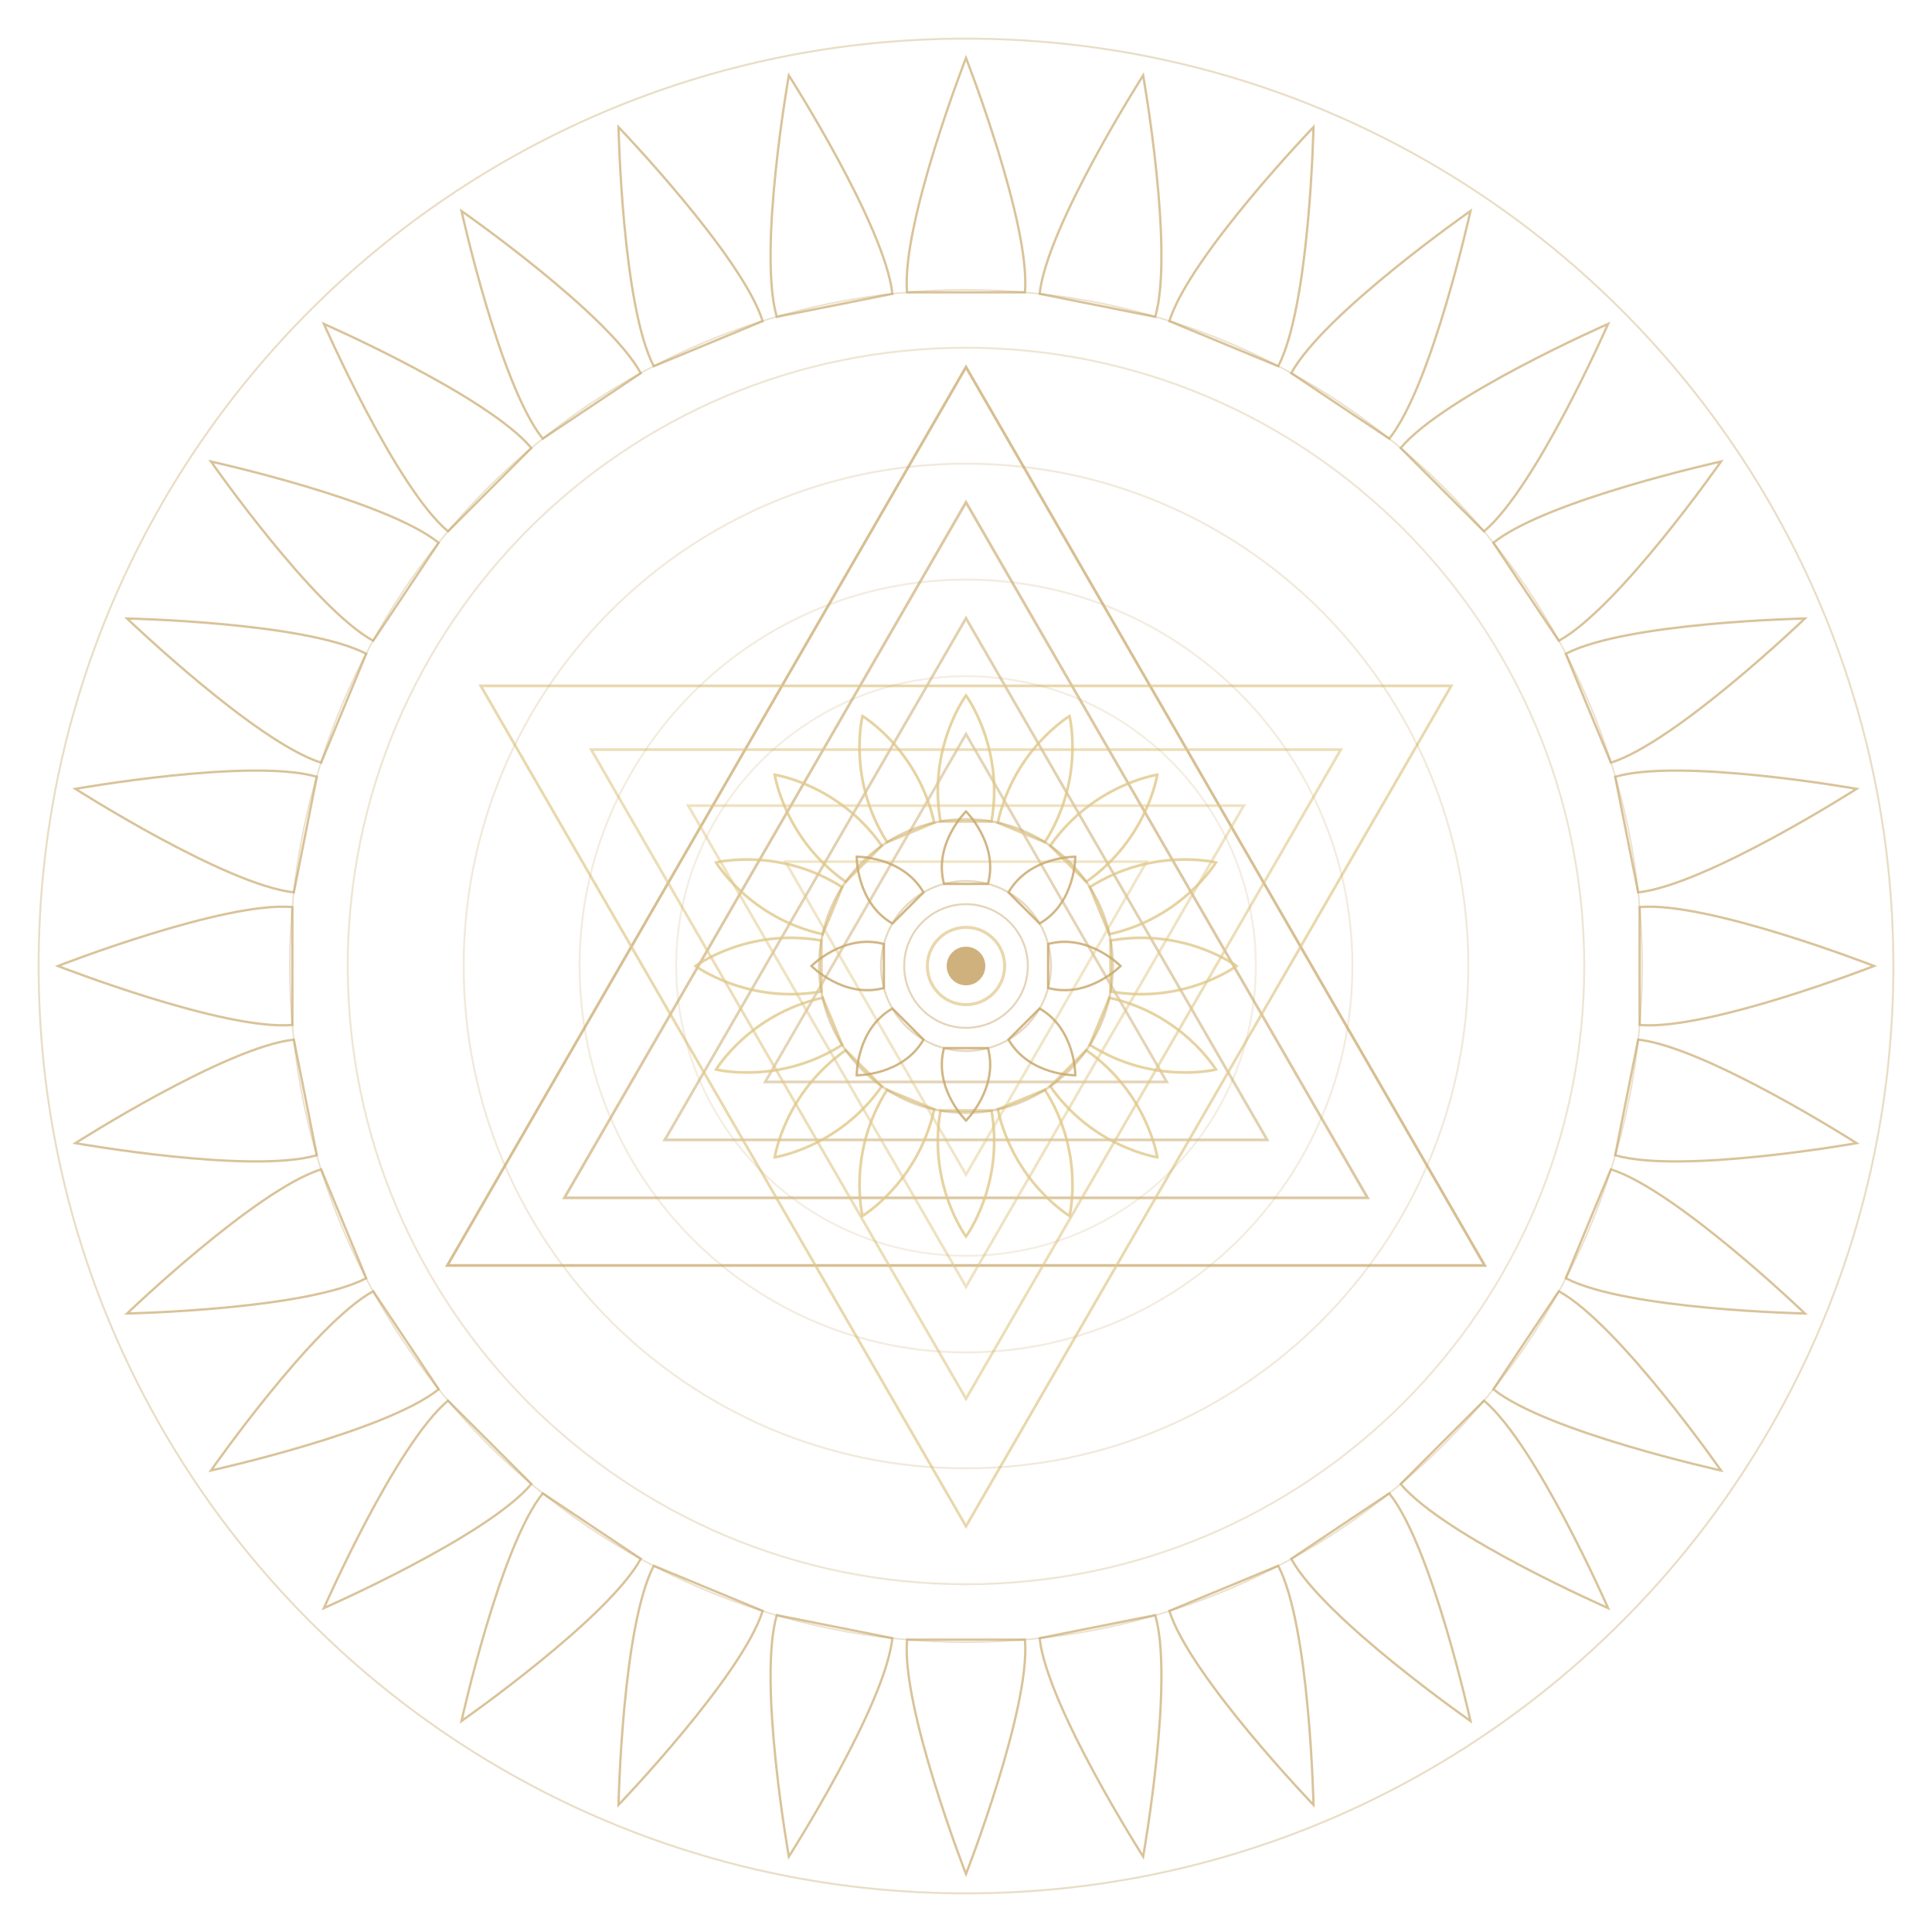
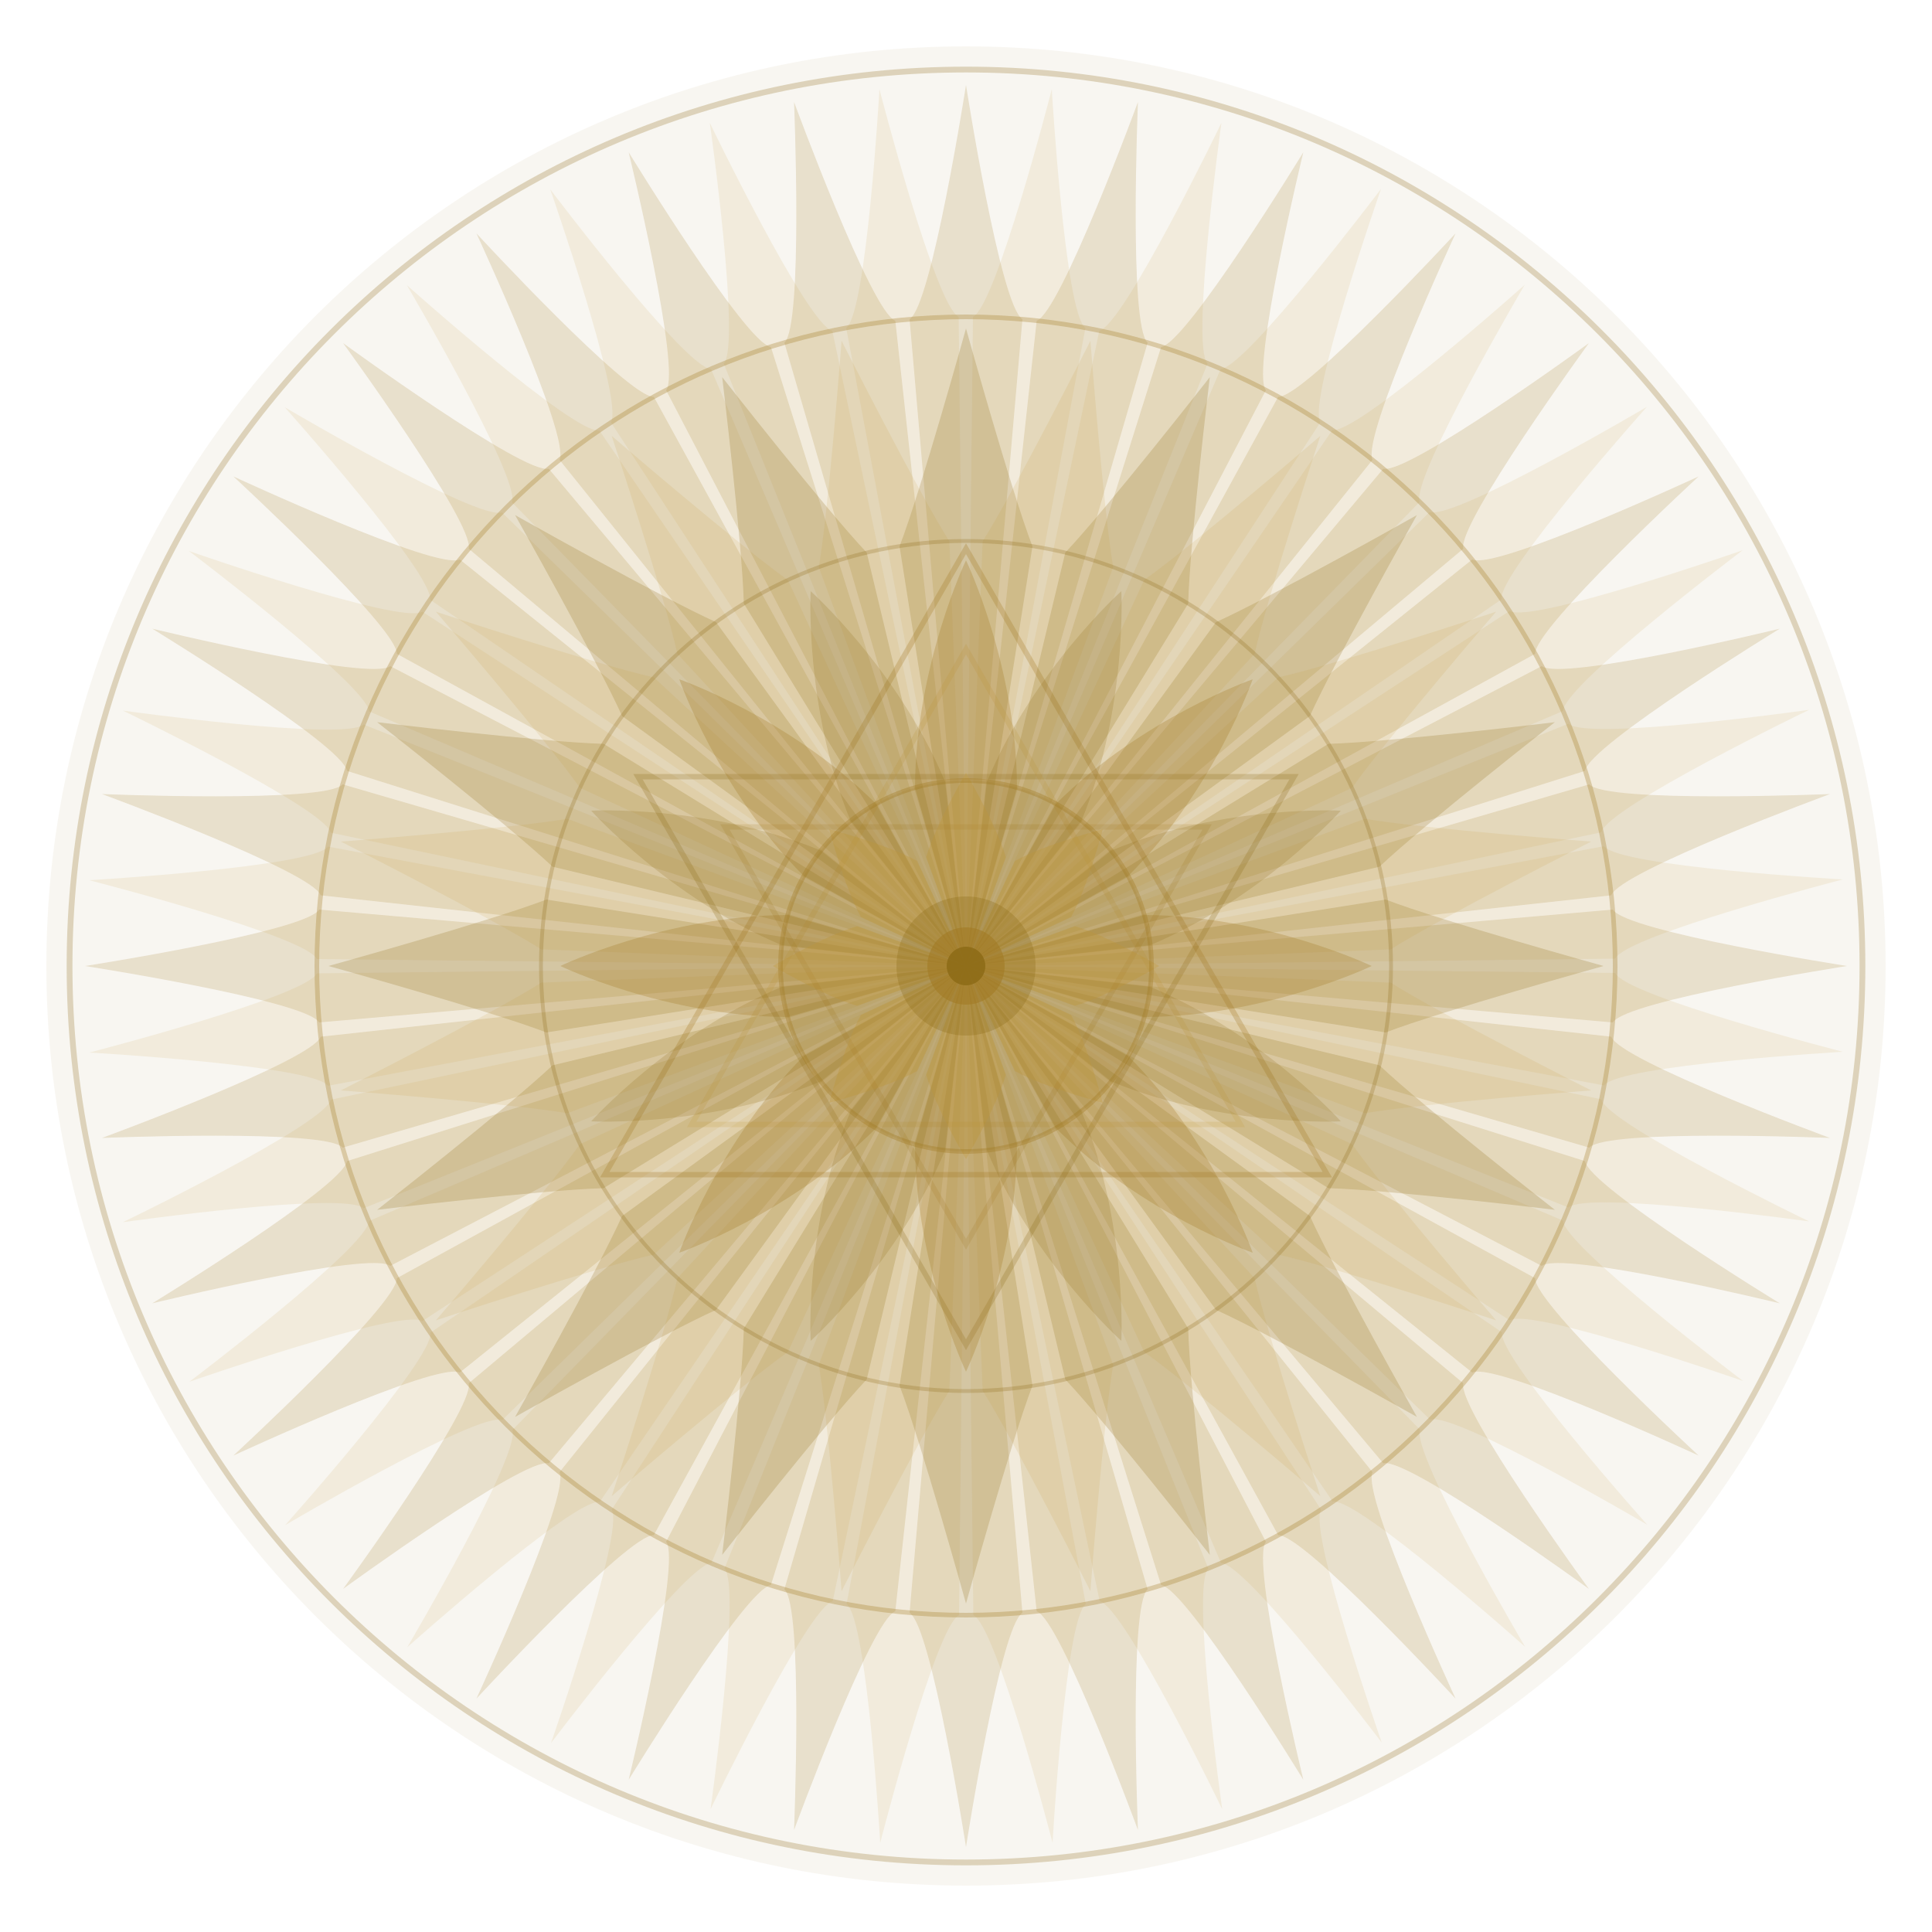
<svg xmlns="http://www.w3.org/2000/svg" viewBox="0 0 500 500" class="mandala-svg" aria-hidden="true">
-   <defs>
-     <radialGradient id="gGold" cx="50%" cy="50%" r="50%">
-       <stop offset="0%" stop-color="#e0c88a" stop-opacity="1" />
-       <stop offset="100%" stop-color="#b8924a" stop-opacity="0.3" />
-     </radialGradient>
-   </defs>
+   <circle cx="250" cy="250" r="238" fill="#8B6914" opacity="0.06" />
+   <circle cx="250" cy="250" r="232" fill="none" stroke="#8B6914" stroke-width="1.5" opacity="0.25" />
  <g class="mandala-outer-petals">
-     <path d="M 234.748,75.666 C 233.205,58.033 250.000,15.000 250.000,15.000 C 250.000,15.000 266.795,58.033 265.252,75.666 Z" fill="none" stroke="#c9a96e" stroke-width="0.6" opacity="0.7" />
-     <path d="M 269.052,76.040 C 270.979,58.445 295.846,19.515 295.846,19.515 C 295.846,19.515 303.923,64.998 298.970,81.991 Z" fill="none" stroke="#c9a96e" stroke-width="0.6" opacity="0.7" />
-     <path d="M 302.624,83.100 C 307.946,66.219 339.931,32.888 339.931,32.888 C 339.931,32.888 338.979,79.073 330.806,94.773 Z" fill="none" stroke="#c9a96e" stroke-width="0.6" opacity="0.7" />
-     <path d="M 334.173,96.573 C 342.687,81.055 380.559,54.605 380.559,54.605 C 380.559,54.605 370.615,99.716 359.537,113.520 Z" fill="none" stroke="#c9a96e" stroke-width="0.6" opacity="0.7" />
-     <path d="M 362.488,115.942 C 373.865,102.383 416.170,83.830 416.170,83.830 C 416.170,83.830 397.617,126.135 384.058,137.512 Z" fill="none" stroke="#c9a96e" stroke-width="0.6" opacity="0.7" />
-     <path d="M 386.480,140.463 C 400.284,129.385 445.395,119.441 445.395,119.441 C 445.395,119.441 418.945,157.313 403.427,165.827 Z" fill="none" stroke="#c9a96e" stroke-width="0.6" opacity="0.7" />
-     <path d="M 405.227,169.194 C 420.927,161.021 467.112,160.069 467.112,160.069 C 467.112,160.069 433.781,192.054 416.900,197.376 Z" fill="none" stroke="#c9a96e" stroke-width="0.6" opacity="0.7" />
-     <path d="M 418.009,201.030 C 435.002,196.077 480.485,204.154 480.485,204.154 C 480.485,204.154 441.555,229.021 423.960,230.948 Z" fill="none" stroke="#c9a96e" stroke-width="0.6" opacity="0.7" />
-     <path d="M 424.334,234.748 C 441.967,233.205 485.000,250.000 485.000,250.000 C 485.000,250.000 441.967,266.795 424.334,265.252 Z" fill="none" stroke="#c9a96e" stroke-width="0.6" opacity="0.7" />
-     <path d="M 423.960,269.052 C 441.555,270.979 480.485,295.846 480.485,295.846 C 480.485,295.846 435.002,303.923 418.009,298.970 Z" fill="none" stroke="#c9a96e" stroke-width="0.6" opacity="0.7" />
-     <path d="M 416.900,302.624 C 433.781,307.946 467.112,339.931 467.112,339.931 C 467.112,339.931 420.927,338.979 405.227,330.806 Z" fill="none" stroke="#c9a96e" stroke-width="0.6" opacity="0.7" />
-     <path d="M 403.427,334.173 C 418.945,342.687 445.395,380.559 445.395,380.559 C 445.395,380.559 400.284,370.615 386.480,359.537 Z" fill="none" stroke="#c9a96e" stroke-width="0.6" opacity="0.7" />
-     <path d="M 384.058,362.488 C 397.617,373.865 416.170,416.170 416.170,416.170 C 416.170,416.170 373.865,397.617 362.488,384.058 Z" fill="none" stroke="#c9a96e" stroke-width="0.6" opacity="0.7" />
-     <path d="M 359.537,386.480 C 370.615,400.284 380.559,445.395 380.559,445.395 C 380.559,445.395 342.687,418.945 334.173,403.427 Z" fill="none" stroke="#c9a96e" stroke-width="0.6" opacity="0.7" />
-     <path d="M 330.806,405.227 C 338.979,420.927 339.931,467.112 339.931,467.112 C 339.931,467.112 307.946,433.781 302.624,416.900 Z" fill="none" stroke="#c9a96e" stroke-width="0.6" opacity="0.7" />
-     <path d="M 298.970,418.009 C 303.923,435.002 295.846,480.485 295.846,480.485 C 295.846,480.485 270.979,441.555 269.052,423.960 Z" fill="none" stroke="#c9a96e" stroke-width="0.6" opacity="0.7" />
-     <path d="M 265.252,424.334 C 266.795,441.967 250.000,485.000 250.000,485.000 C 250.000,485.000 233.205,441.967 234.748,424.334 Z" fill="none" stroke="#c9a96e" stroke-width="0.6" opacity="0.7" />
-     <path d="M 230.948,423.960 C 229.021,441.555 204.154,480.485 204.154,480.485 C 204.154,480.485 196.077,435.002 201.030,418.009 Z" fill="none" stroke="#c9a96e" stroke-width="0.6" opacity="0.7" />
-     <path d="M 197.376,416.900 C 192.054,433.781 160.069,467.112 160.069,467.112 C 160.069,467.112 161.021,420.927 169.194,405.227 Z" fill="none" stroke="#c9a96e" stroke-width="0.6" opacity="0.7" />
-     <path d="M 165.827,403.427 C 157.313,418.945 119.441,445.395 119.441,445.395 C 119.441,445.395 129.385,400.284 140.463,386.480 Z" fill="none" stroke="#c9a96e" stroke-width="0.6" opacity="0.7" />
-     <path d="M 137.512,384.058 C 126.135,397.617 83.830,416.170 83.830,416.170 C 83.830,416.170 102.383,373.865 115.942,362.488 Z" fill="none" stroke="#c9a96e" stroke-width="0.6" opacity="0.7" />
-     <path d="M 113.520,359.537 C 99.716,370.615 54.605,380.559 54.605,380.559 C 54.605,380.559 81.055,342.687 96.573,334.173 Z" fill="none" stroke="#c9a96e" stroke-width="0.6" opacity="0.7" />
-     <path d="M 94.773,330.806 C 79.073,338.979 32.888,339.931 32.888,339.931 C 32.888,339.931 66.219,307.946 83.100,302.624 Z" fill="none" stroke="#c9a96e" stroke-width="0.6" opacity="0.7" />
-     <path d="M 81.991,298.970 C 64.998,303.923 19.515,295.846 19.515,295.846 C 19.515,295.846 58.445,270.979 76.040,269.052 Z" fill="none" stroke="#c9a96e" stroke-width="0.6" opacity="0.7" />
-     <path d="M 75.666,265.252 C 58.033,266.795 15.000,250.000 15.000,250.000 C 15.000,250.000 58.033,233.205 75.666,234.748 Z" fill="none" stroke="#c9a96e" stroke-width="0.6" opacity="0.7" />
-     <path d="M 76.040,230.948 C 58.445,229.021 19.515,204.154 19.515,204.154 C 19.515,204.154 64.998,196.077 81.991,201.030 Z" fill="none" stroke="#c9a96e" stroke-width="0.6" opacity="0.7" />
-     <path d="M 83.100,197.376 C 66.219,192.054 32.888,160.069 32.888,160.069 C 32.888,160.069 79.073,161.021 94.773,169.194 Z" fill="none" stroke="#c9a96e" stroke-width="0.6" opacity="0.7" />
-     <path d="M 96.573,165.827 C 81.055,157.313 54.605,119.441 54.605,119.441 C 54.605,119.441 99.716,129.385 113.520,140.463 Z" fill="none" stroke="#c9a96e" stroke-width="0.6" opacity="0.7" />
-     <path d="M 115.942,137.512 C 102.383,126.135 83.830,83.830 83.830,83.830 C 83.830,83.830 126.135,102.383 137.512,115.942 Z" fill="none" stroke="#c9a96e" stroke-width="0.6" opacity="0.7" />
-     <path d="M 140.463,113.520 C 129.385,99.716 119.441,54.605 119.441,54.605 C 119.441,54.605 157.313,81.055 165.827,96.573 Z" fill="none" stroke="#c9a96e" stroke-width="0.6" opacity="0.7" />
-     <path d="M 169.194,94.773 C 161.021,79.073 160.069,32.888 160.069,32.888 C 160.069,32.888 192.054,66.219 197.376,83.100 Z" fill="none" stroke="#c9a96e" stroke-width="0.6" opacity="0.7" />
-     <path d="M 201.030,81.991 C 196.077,64.998 204.154,19.515 204.154,19.515 C 204.154,19.515 229.021,58.445 230.948,76.040 Z" fill="none" stroke="#c9a96e" stroke-width="0.6" opacity="0.7" />
-     <circle cx="250" cy="250" r="240" fill="none" stroke="#c9a96e" stroke-width="0.5" opacity="0.4" />
-     <circle cx="250" cy="250" r="175" fill="none" stroke="#c9a96e" stroke-width="0.4" opacity="0.35" />
+     <path d="M 250.0,250.0 L 235.4,82.6 C 241.1,79.2 250.0,22.0 250.0,22.0 C 250.0,22.0 258.9,79.2 264.6,82.6 Z" fill="#A07820" opacity="0.18" />
+     <path d="M 250.0,250.0 L 268.3,83.0 C 274.5,80.8 294.5,26.4 294.5,26.4 C 294.5,26.4 292.1,84.3 297.0,88.7 Z" fill="#A07820" opacity="0.18" />
+     <path d="M 250.0,250.0 L 300.5,89.8 C 307.1,88.8 337.3,39.4 337.3,39.4 C 337.3,39.4 323.6,95.7 327.6,101.0 Z" fill="#A07820" opacity="0.18" />
+     <path d="M 250.0,250.0 L 330.8,102.7 C 337.4,103.0 376.7,60.4 376.7,60.4 C 376.7,60.4 352.3,113.0 355.2,119.0 Z" fill="#A07820" opacity="0.18" />
+     <path d="M 250.0,250.0 L 358.0,121.3 C 364.4,122.9 411.2,88.8 411.2,88.8 C 411.2,88.8 377.1,135.6 378.7,142.0 Z" fill="#A07820" opacity="0.18" />
+     <path d="M 250.0,250.0 L 381.0,144.8 C 387.0,147.7 439.6,123.3 439.6,123.3 C 439.6,123.3 397.0,162.6 397.3,169.2 Z" fill="#A07820" opacity="0.18" />
+     <path d="M 250.0,250.0 L 399.0,172.4 C 404.3,176.4 460.6,162.7 460.6,162.7 C 460.6,162.7 411.2,192.9 410.2,199.5 Z" fill="#A07820" opacity="0.18" />
+     <path d="M 250.0,250.0 L 411.3,203.0 C 415.7,207.9 473.6,205.5 473.6,205.5 C 473.6,205.5 419.2,225.5 417.0,231.7 Z" fill="#A07820" opacity="0.18" />
+     <path d="M 250.0,250.0 L 417.4,235.4 C 420.8,241.1 478.0,250.0 478.0,250.0 C 478.0,250.0 420.8,258.9 417.4,264.6 Z" fill="#A07820" opacity="0.18" />
+     <path d="M 250.0,250.0 L 417.0,268.3 C 419.2,274.5 473.6,294.5 473.6,294.5 C 473.6,294.5 415.7,292.1 411.3,297.0 Z" fill="#A07820" opacity="0.18" />
+     <path d="M 250.0,250.0 L 410.2,300.5 C 411.2,307.1 460.6,337.3 460.6,337.3 C 460.6,337.3 404.3,323.6 399.0,327.6 Z" fill="#A07820" opacity="0.18" />
+     <path d="M 250.0,250.0 L 397.3,330.8 C 397.0,337.4 439.6,376.7 439.6,376.7 C 439.6,376.7 387.0,352.3 381.0,355.2 Z" fill="#A07820" opacity="0.18" />
+     <path d="M 250.0,250.0 L 378.7,358.0 C 377.1,364.4 411.2,411.2 411.2,411.2 C 411.2,411.2 364.4,377.1 358.0,378.7 Z" fill="#A07820" opacity="0.18" />
+     <path d="M 250.0,250.0 L 355.2,381.0 C 352.3,387.0 376.7,439.6 376.7,439.6 C 376.7,439.6 337.4,397.0 330.8,397.3 Z" fill="#A07820" opacity="0.18" />
+     <path d="M 250.0,250.0 L 327.6,399.0 C 323.6,404.3 337.3,460.6 337.3,460.6 C 337.3,460.6 307.1,411.2 300.5,410.2 Z" fill="#A07820" opacity="0.18" />
+     <path d="M 250.0,250.0 L 297.0,411.3 C 292.1,415.7 294.5,473.6 294.5,473.6 C 294.5,473.6 274.5,419.2 268.3,417.0 Z" fill="#A07820" opacity="0.18" />
+     <path d="M 250.0,250.0 L 264.6,417.4 C 258.9,420.8 250.0,478.0 250.0,478.0 C 250.0,478.0 241.1,420.8 235.4,417.4 Z" fill="#A07820" opacity="0.18" />
+     <path d="M 250.0,250.0 L 231.7,417.0 C 225.5,419.2 205.5,473.6 205.5,473.6 C 205.5,473.6 207.9,415.7 203.0,411.3 Z" fill="#A07820" opacity="0.18" />
+     <path d="M 250.0,250.0 L 199.5,410.2 C 192.9,411.2 162.7,460.6 162.7,460.6 C 162.7,460.6 176.4,404.3 172.4,399.0 Z" fill="#A07820" opacity="0.18" />
+     <path d="M 250.0,250.0 L 169.2,397.3 C 162.6,397.0 123.3,439.6 123.3,439.6 C 123.3,439.6 147.7,387.0 144.8,381.0 Z" fill="#A07820" opacity="0.18" />
+     <path d="M 250.0,250.0 L 142.0,378.7 C 135.6,377.1 88.8,411.2 88.8,411.2 C 88.8,411.2 122.9,364.4 121.3,358.0 Z" fill="#A07820" opacity="0.18" />
+     <path d="M 250.0,250.0 L 119.0,355.2 C 113.0,352.3 60.4,376.7 60.4,376.7 C 60.4,376.7 103.0,337.4 102.7,330.8 Z" fill="#A07820" opacity="0.18" />
+     <path d="M 250.0,250.0 L 101.0,327.6 C 95.7,323.6 39.4,337.3 39.4,337.3 C 39.4,337.3 88.8,307.1 89.8,300.5 Z" fill="#A07820" opacity="0.18" />
+     <path d="M 250.0,250.0 L 88.7,297.0 C 84.3,292.1 26.4,294.5 26.4,294.5 C 26.4,294.5 80.8,274.5 83.0,268.3 Z" fill="#A07820" opacity="0.18" />
+     <path d="M 250.0,250.0 L 82.6,264.6 C 79.2,258.9 22.0,250.0 22.0,250.0 C 22.0,250.0 79.2,241.1 82.6,235.4 Z" fill="#A07820" opacity="0.18" />
+     <path d="M 250.0,250.0 L 83.0,231.7 C 80.8,225.5 26.4,205.5 26.4,205.5 C 26.4,205.5 84.3,207.9 88.7,203.0 Z" fill="#A07820" opacity="0.18" />
+     <path d="M 250.0,250.0 L 89.8,199.5 C 88.8,192.9 39.4,162.7 39.4,162.7 C 39.4,162.7 95.7,176.4 101.0,172.4 Z" fill="#A07820" opacity="0.18" />
+     <path d="M 250.0,250.0 L 102.7,169.2 C 103.0,162.6 60.4,123.3 60.4,123.3 C 60.4,123.3 113.0,147.7 119.0,144.8 Z" fill="#A07820" opacity="0.18" />
+     <path d="M 250.0,250.0 L 121.3,142.0 C 122.9,135.6 88.8,88.8 88.8,88.8 C 88.8,88.8 135.6,122.9 142.0,121.3 Z" fill="#A07820" opacity="0.18" />
+     <path d="M 250.0,250.0 L 144.8,119.0 C 147.7,113.0 123.3,60.4 123.3,60.4 C 123.3,60.4 162.6,103.0 169.2,102.7 Z" fill="#A07820" opacity="0.18" />
+     <path d="M 250.0,250.0 L 172.4,101.0 C 176.4,95.7 162.7,39.4 162.7,39.4 C 162.7,39.4 192.9,88.8 199.5,89.8 Z" fill="#A07820" opacity="0.18" />
+     <path d="M 250.0,250.0 L 203.0,88.7 C 207.9,84.3 205.5,26.4 205.5,26.4 C 205.5,26.4 225.5,80.8 231.7,83.0 Z" fill="#A07820" opacity="0.18" />
+     <path d="M 250.0,250.0 L 251.8,82.0 C 257.8,79.2 272.2,23.1 272.2,23.1 C 272.2,23.1 275.6,80.9 280.9,84.9 Z" fill="#C49A3C" opacity="0.12" />
+     <path d="M 250.0,250.0 L 284.5,85.6 C 290.9,84.0 316.1,31.8 316.1,31.8 C 316.1,31.8 308.1,89.2 312.5,94.1 Z" fill="#C49A3C" opacity="0.12" />
+     <path d="M 250.0,250.0 L 315.9,95.5 C 322.5,95.1 357.4,48.9 357.4,48.9 C 357.4,48.9 338.3,103.6 341.7,109.3 Z" fill="#C49A3C" opacity="0.12" />
+     <path d="M 250.0,250.0 L 344.8,111.3 C 351.4,112.3 394.6,73.7 394.6,73.7 C 394.6,73.7 365.2,123.6 367.4,129.9 Z" fill="#C49A3C" opacity="0.12" />
+     <path d="M 250.0,250.0 L 370.0,132.5 C 376.3,134.7 426.2,105.3 426.2,105.3 C 426.2,105.3 387.6,148.5 388.6,155.1 Z" fill="#C49A3C" opacity="0.12" />
+     <path d="M 250.0,250.0 L 390.7,158.1 C 396.3,161.5 451.0,142.4 451.0,142.4 C 451.0,142.4 404.8,177.3 404.5,184.0 Z" fill="#C49A3C" opacity="0.12" />
+     <path d="M 250.0,250.0 L 405.9,187.3 C 410.8,191.8 468.2,183.7 468.2,183.7 C 468.2,183.7 416.0,208.9 414.4,215.4 Z" fill="#C49A3C" opacity="0.12" />
+     <path d="M 250.0,250.0 L 415.1,219.0 C 419.1,224.3 476.9,227.6 476.9,227.6 C 476.9,227.6 420.8,242.1 418.0,248.1 Z" fill="#C49A3C" opacity="0.12" />
+     <path d="M 250.0,250.0 L 418.0,251.8 C 420.8,257.8 476.9,272.2 476.9,272.2 C 476.9,272.2 419.1,275.6 415.1,280.9 Z" fill="#C49A3C" opacity="0.12" />
+     <path d="M 250.0,250.0 L 414.4,284.5 C 416.0,290.9 468.2,316.1 468.2,316.1 C 468.2,316.1 410.8,308.1 405.9,312.5 Z" fill="#C49A3C" opacity="0.12" />
+     <path d="M 250.0,250.0 L 404.5,315.9 C 404.9,322.5 451.1,357.4 451.1,357.4 C 451.1,357.4 396.4,338.3 390.7,341.7 Z" fill="#C49A3C" opacity="0.12" />
+     <path d="M 250.0,250.0 L 388.7,344.8 C 387.7,351.4 426.3,394.6 426.3,394.6 C 426.3,394.6 376.4,365.2 370.1,367.4 Z" fill="#C49A3C" opacity="0.12" />
+     <path d="M 250.0,250.0 L 367.5,370.0 C 365.3,376.3 394.7,426.2 394.7,426.2 C 394.7,426.2 351.5,387.6 344.9,388.6 Z" fill="#C49A3C" opacity="0.12" />
+     <path d="M 250.0,250.0 L 341.9,390.7 C 338.5,396.3 357.6,451.0 357.6,451.0 C 357.6,451.0 322.7,404.8 316.0,404.5 Z" fill="#C49A3C" opacity="0.12" />
+     <path d="M 250.0,250.0 L 312.7,405.9 C 308.2,410.8 316.3,468.2 316.3,468.2 C 316.3,468.2 291.1,416.0 284.6,414.4 Z" fill="#C49A3C" opacity="0.12" />
+     <path d="M 250.0,250.0 L 281.0,415.1 C 275.7,419.1 272.4,476.9 272.4,476.9 C 272.4,476.9 257.9,420.8 251.9,418.0 Z" fill="#C49A3C" opacity="0.12" />
+     <path d="M 250.0,250.0 L 248.2,418.0 C 242.2,420.8 227.8,476.9 227.8,476.9 C 227.8,476.9 224.4,419.1 219.1,415.1 Z" fill="#C49A3C" opacity="0.12" />
+     <path d="M 250.0,250.0 L 215.5,414.4 C 209.1,416.0 183.9,468.2 183.9,468.2 C 183.9,468.2 191.9,410.8 187.5,405.9 Z" fill="#C49A3C" opacity="0.12" />
+     <path d="M 250.0,250.0 L 184.1,404.5 C 177.5,404.9 142.6,451.1 142.6,451.1 C 142.6,451.1 161.7,396.4 158.3,390.7 Z" fill="#C49A3C" opacity="0.12" />
+     <path d="M 250.0,250.0 L 155.2,388.7 C 148.6,387.7 105.4,426.3 105.4,426.3 C 105.4,426.3 134.8,376.4 132.6,370.1 Z" fill="#C49A3C" opacity="0.12" />
+     <path d="M 250.0,250.0 L 130.0,367.5 C 123.7,365.3 73.8,394.7 73.8,394.7 C 73.8,394.7 112.4,351.5 111.4,344.9 Z" fill="#C49A3C" opacity="0.12" />
+     <path d="M 250.0,250.0 L 109.3,341.9 C 103.7,338.5 49.0,357.6 49.0,357.6 C 49.0,357.6 95.2,322.7 95.5,316.0 Z" fill="#C49A3C" opacity="0.12" />
+     <path d="M 250.0,250.0 L 94.1,312.7 C 89.2,308.2 31.8,316.3 31.8,316.3 C 31.8,316.3 84.0,291.1 85.6,284.6 Z" fill="#C49A3C" opacity="0.12" />
+     <path d="M 250.0,250.0 L 84.9,281.0 C 80.9,275.7 23.1,272.4 23.1,272.4 C 23.1,272.4 79.2,257.9 82.0,251.9 Z" fill="#C49A3C" opacity="0.12" />
+     <path d="M 250.0,250.0 L 82.0,248.2 C 79.2,242.2 23.1,227.8 23.1,227.8 C 23.1,227.8 80.9,224.4 84.9,219.1 Z" fill="#C49A3C" opacity="0.12" />
+     <path d="M 250.0,250.0 L 85.6,215.5 C 84.0,209.1 31.8,183.9 31.8,183.9 C 31.8,183.9 89.2,191.9 94.1,187.5 Z" fill="#C49A3C" opacity="0.12" />
+     <path d="M 250.0,250.0 L 95.5,184.1 C 95.1,177.5 48.9,142.6 48.9,142.6 C 48.9,142.6 103.6,161.7 109.3,158.3 Z" fill="#C49A3C" opacity="0.12" />
+     <path d="M 250.0,250.0 L 111.3,155.2 C 112.3,148.6 73.7,105.4 73.7,105.4 C 73.7,105.4 123.6,134.8 129.9,132.6 Z" fill="#C49A3C" opacity="0.12" />
+     <path d="M 250.0,250.0 L 132.5,130.0 C 134.7,123.7 105.3,73.8 105.3,73.8 C 105.3,73.8 148.5,112.4 155.1,111.4 Z" fill="#C49A3C" opacity="0.12" />
+     <path d="M 250.0,250.0 L 158.1,109.3 C 161.5,103.7 142.4,49.0 142.4,49.0 C 142.4,49.0 177.3,95.2 184.0,95.5 Z" fill="#C49A3C" opacity="0.12" />
+     <path d="M 250.0,250.0 L 187.3,94.1 C 191.8,89.2 183.7,31.8 183.7,31.8 C 183.7,31.8 208.9,84.0 215.4,85.6 Z" fill="#C49A3C" opacity="0.12" />
+     <path d="M 250.0,250.0 L 219.0,84.9 C 224.3,80.9 227.6,23.1 227.6,23.1 C 227.6,23.1 242.1,79.2 248.1,82.0 Z" fill="#C49A3C" opacity="0.12" />
+     <circle cx="250" cy="250" r="168" fill="none" stroke="#A07820" stroke-width="1.2" opacity="0.30" />
  </g>
  <g class="mandala-triangles">
-     <polygon points="250.000,95.000 384.234,327.500 115.766,327.500" fill="none" stroke="#c9a96e" stroke-width="0.7" opacity="0.75" />
-     <polygon points="250.000,130.000 353.923,310.000 146.077,310.000" fill="none" stroke="#c9a96e" stroke-width="0.7" opacity="0.65" />
-     <polygon points="250.000,160.000 327.942,295.000 172.058,295.000" fill="none" stroke="#c9a96e" stroke-width="0.7" opacity="0.55" />
-     <polygon points="250.000,190.000 301.962,280.000 198.038,280.000" fill="none" stroke="#c9a96e" stroke-width="0.7" opacity="0.5" />
-     <polygon points="375.574,177.500 250.000,395.000 124.426,177.500" fill="none" stroke="#e0c88a" stroke-width="0.7" opacity="0.7" />
-     <polygon points="346.995,194.000 250.000,362.000 153.005,194.000" fill="none" stroke="#e0c88a" stroke-width="0.7" opacity="0.62" />
-     <polygon points="321.880,208.500 250.000,333.000 178.120,208.500" fill="none" stroke="#e0c88a" stroke-width="0.7" opacity="0.52" />
-     <polygon points="296.765,223.000 250.000,304.000 203.235,223.000" fill="none" stroke="#e0c88a" stroke-width="0.7" opacity="0.48" />
-     <circle cx="250" cy="250" r="160" fill="none" stroke="#c9a96e" stroke-width="0.5" opacity="0.3" />
-     <circle cx="250" cy="250" r="130" fill="none" stroke="#c9a96e" stroke-width="0.5" opacity="0.25" />
-     <circle cx="250" cy="250" r="100" fill="none" stroke="#c9a96e" stroke-width="0.5" opacity="0.22" />
-     <circle cx="250" cy="250" r="75" fill="none" stroke="#c9a96e" stroke-width="0.5" opacity="0.2" />
+     <path d="M 250.0,250.0 L 232.8,141.4 C 238.4,126.8 250.0,85.0 250.0,85.0 C 250.0,85.0 261.6,126.8 267.2,141.4 Z" fill="#8B6914" opacity="0.22" />
+     <path d="M 250.0,250.0 L 275.7,143.0 C 286.4,131.7 313.1,97.6 313.1,97.6 C 313.1,97.6 307.9,140.6 307.5,156.2 Z" fill="#8B6914" opacity="0.22" />
+     <path d="M 250.0,250.0 L 314.7,161.0 C 328.9,154.6 366.7,133.3 366.7,133.3 C 366.7,133.3 345.4,171.1 339.0,185.3 Z" fill="#8B6914" opacity="0.22" />
+     <path d="M 250.0,250.0 L 343.8,192.5 C 359.4,192.1 402.4,186.9 402.4,186.9 C 402.4,186.9 368.3,213.6 357.0,224.3 Z" fill="#8B6914" opacity="0.22" />
+     <path d="M 250.0,250.0 L 358.6,232.8 C 373.2,238.4 415.0,250.0 415.0,250.0 C 415.0,250.0 373.2,261.6 358.6,267.2 Z" fill="#8B6914" opacity="0.22" />
+     <path d="M 250.0,250.0 L 357.0,275.7 C 368.3,286.4 402.4,313.1 402.4,313.1 C 402.4,313.1 359.4,307.9 343.8,307.5 Z" fill="#8B6914" opacity="0.22" />
+     <path d="M 250.0,250.0 L 339.0,314.7 C 345.4,328.9 366.7,366.7 366.7,366.7 C 366.7,366.7 328.9,345.4 314.7,339.0 Z" fill="#8B6914" opacity="0.22" />
+     <path d="M 250.0,250.0 L 307.5,343.8 C 307.9,359.4 313.1,402.4 313.1,402.4 C 313.1,402.4 286.4,368.3 275.7,357.0 Z" fill="#8B6914" opacity="0.22" />
+     <path d="M 250.0,250.0 L 267.2,358.6 C 261.6,373.2 250.0,415.0 250.0,415.0 C 250.0,415.0 238.4,373.2 232.8,358.6 Z" fill="#8B6914" opacity="0.22" />
+     <path d="M 250.0,250.0 L 224.3,357.0 C 213.6,368.3 186.9,402.4 186.9,402.4 C 186.9,402.4 192.1,359.4 192.5,343.8 Z" fill="#8B6914" opacity="0.22" />
+     <path d="M 250.0,250.0 L 185.3,339.0 C 171.1,345.4 133.3,366.7 133.3,366.7 C 133.3,366.7 154.6,328.9 161.0,314.7 Z" fill="#8B6914" opacity="0.22" />
+     <path d="M 250.0,250.0 L 156.2,307.5 C 140.6,307.9 97.6,313.1 97.6,313.1 C 97.6,313.1 131.7,286.4 143.0,275.7 Z" fill="#8B6914" opacity="0.22" />
+     <path d="M 250.0,250.0 L 141.4,267.2 C 126.8,261.6 85.0,250.0 85.0,250.0 C 85.0,250.0 126.8,238.4 141.4,232.8 Z" fill="#8B6914" opacity="0.22" />
+     <path d="M 250.0,250.0 L 143.0,224.3 C 131.7,213.6 97.6,186.9 97.6,186.9 C 97.6,186.9 140.6,192.1 156.2,192.5 Z" fill="#8B6914" opacity="0.22" />
+     <path d="M 250.0,250.0 L 161.0,185.3 C 154.6,171.1 133.3,133.3 133.3,133.3 C 133.3,133.3 171.1,154.6 185.3,161.0 Z" fill="#8B6914" opacity="0.22" />
+     <path d="M 250.0,250.0 L 192.5,156.2 C 192.1,140.6 186.9,97.6 186.9,97.6 C 186.9,97.6 213.6,131.7 224.3,143.0 Z" fill="#8B6914" opacity="0.22" />
+     <path d="M 250.0,250.0 L 254.3,140.1 C 262.6,126.9 282.2,88.2 282.2,88.2 C 282.2,88.2 285.5,131.4 288.1,146.8 Z" fill="#C49A3C" opacity="0.14" />
+     <path d="M 250.0,250.0 L 296.1,150.1 C 308.8,141.1 341.7,112.8 341.7,112.8 C 341.7,112.8 328.1,154.0 324.7,169.2 Z" fill="#C49A3C" opacity="0.14" />
+     <path d="M 250.0,250.0 L 330.8,175.3 C 346.0,171.9 387.2,158.3 387.2,158.3 C 387.2,158.3 358.9,191.2 349.9,203.9 Z" fill="#C49A3C" opacity="0.14" />
+     <path d="M 250.0,250.0 L 353.2,211.9 C 368.6,214.5 411.8,217.8 411.8,217.8 C 411.8,217.8 373.1,237.4 359.9,245.7 Z" fill="#C49A3C" opacity="0.14" />
+     <path d="M 250.0,250.0 L 359.9,254.3 C 373.1,262.6 411.8,282.2 411.8,282.2 C 411.8,282.2 368.6,285.5 353.2,288.1 Z" fill="#C49A3C" opacity="0.14" />
+     <path d="M 250.0,250.0 L 349.9,296.1 C 358.9,308.8 387.2,341.7 387.2,341.7 C 387.2,341.7 346.0,328.1 330.8,324.7 Z" fill="#C49A3C" opacity="0.14" />
+     <path d="M 250.0,250.0 L 324.7,330.8 C 328.1,346.0 341.7,387.2 341.7,387.2 C 341.7,387.2 308.8,358.9 296.1,349.9 Z" fill="#C49A3C" opacity="0.14" />
+     <path d="M 250.0,250.0 L 288.1,353.2 C 285.5,368.6 282.2,411.8 282.2,411.8 C 282.2,411.8 262.6,373.1 254.3,359.9 Z" fill="#C49A3C" opacity="0.14" />
+     <path d="M 250.0,250.0 L 245.7,359.9 C 237.4,373.1 217.8,411.8 217.8,411.8 C 217.8,411.8 214.5,368.6 211.9,353.2 Z" fill="#C49A3C" opacity="0.14" />
+     <path d="M 250.0,250.0 L 203.9,349.9 C 191.2,358.9 158.3,387.2 158.3,387.2 C 158.3,387.2 171.9,346.0 175.3,330.8 Z" fill="#C49A3C" opacity="0.14" />
+     <path d="M 250.0,250.0 L 169.2,324.7 C 154.0,328.1 112.8,341.7 112.8,341.7 C 112.8,341.7 141.1,308.8 150.1,296.1 Z" fill="#C49A3C" opacity="0.14" />
+     <path d="M 250.0,250.0 L 146.8,288.1 C 131.4,285.5 88.2,282.2 88.2,282.2 C 88.2,282.2 126.9,262.6 140.1,254.3 Z" fill="#C49A3C" opacity="0.14" />
+     <path d="M 250.0,250.0 L 140.1,245.7 C 126.9,237.4 88.2,217.8 88.2,217.8 C 88.2,217.8 131.4,214.5 146.8,211.9 Z" fill="#C49A3C" opacity="0.14" />
+     <path d="M 250.0,250.0 L 150.1,203.9 C 141.1,191.2 112.8,158.3 112.8,158.3 C 112.8,158.3 154.0,171.9 169.2,175.3 Z" fill="#C49A3C" opacity="0.14" />
+     <path d="M 250.0,250.0 L 175.3,169.2 C 171.9,154.0 158.3,112.8 158.3,112.8 C 158.3,112.8 191.2,141.1 203.9,150.1 Z" fill="#C49A3C" opacity="0.14" />
+     <path d="M 250.0,250.0 L 211.9,146.8 C 214.5,131.4 217.8,88.2 217.8,88.2 C 217.8,88.2 237.4,126.9 245.7,140.1 Z" fill="#C49A3C" opacity="0.14" />
+     <polygon points="250.0,142.0 343.5,304.0 156.5,304.0" fill="none" stroke="#A07820" stroke-width="1.4" opacity="0.28" />
+     <polygon points="334.9,201.0 250.0,348.0 165.1,201.0" fill="none" stroke="#8B6914" stroke-width="1.4" opacity="0.24" />
+     <polygon points="250.0,168.0 321.0,291.0 179.0,291.0" fill="none" stroke="#C49A3C" stroke-width="1.4" opacity="0.2" />
+     <polygon points="312.4,214.0 250.0,322.0 187.6,214.0" fill="none" stroke="#A07820" stroke-width="1.4" opacity="0.18" />
+     <circle cx="250" cy="250" r="110" fill="none" stroke="#8B6914" stroke-width="1" opacity="0.25" />
  </g>
  <g class="mandala-inner-lotus">
-     <path d="M 243.401,212.577 C 240.033,193.472 250.000,180.000 250.000,180.000 C 250.000,180.000 259.967,193.472 256.599,212.577 Z" fill="none" stroke="#e0c88a" stroke-width="0.7" opacity="0.8" />
-     <path d="M 258.225,212.901 C 262.424,193.961 276.788,185.328 276.788,185.328 C 276.788,185.328 280.841,201.589 270.417,217.951 Z" fill="none" stroke="#e0c88a" stroke-width="0.7" opacity="0.8" />
-     <path d="M 271.796,218.872 C 282.923,202.981 299.497,200.503 299.497,200.503 C 299.497,200.503 297.019,217.077 281.128,228.204 Z" fill="none" stroke="#e0c88a" stroke-width="0.7" opacity="0.8" />
-     <path d="M 282.049,229.583 C 298.411,219.159 314.672,223.212 314.672,223.212 C 314.672,223.212 306.039,237.576 287.099,241.775 Z" fill="none" stroke="#e0c88a" stroke-width="0.7" opacity="0.8" />
-     <path d="M 287.423,243.401 C 306.528,240.033 320.000,250.000 320.000,250.000 C 320.000,250.000 306.528,259.967 287.423,256.599 Z" fill="none" stroke="#e0c88a" stroke-width="0.7" opacity="0.8" />
-     <path d="M 287.099,258.225 C 306.039,262.424 314.672,276.788 314.672,276.788 C 314.672,276.788 298.411,280.841 282.049,270.417 Z" fill="none" stroke="#e0c88a" stroke-width="0.7" opacity="0.8" />
-     <path d="M 281.128,271.796 C 297.019,282.923 299.497,299.497 299.497,299.497 C 299.497,299.497 282.923,297.019 271.796,281.128 Z" fill="none" stroke="#e0c88a" stroke-width="0.7" opacity="0.8" />
-     <path d="M 270.417,282.049 C 280.841,298.411 276.788,314.672 276.788,314.672 C 276.788,314.672 262.424,306.039 258.225,287.099 Z" fill="none" stroke="#e0c88a" stroke-width="0.7" opacity="0.8" />
-     <path d="M 256.599,287.423 C 259.967,306.528 250.000,320.000 250.000,320.000 C 250.000,320.000 240.033,306.528 243.401,287.423 Z" fill="none" stroke="#e0c88a" stroke-width="0.7" opacity="0.8" />
-     <path d="M 241.775,287.099 C 237.576,306.039 223.212,314.672 223.212,314.672 C 223.212,314.672 219.159,298.411 229.583,282.049 Z" fill="none" stroke="#e0c88a" stroke-width="0.7" opacity="0.8" />
-     <path d="M 228.204,281.128 C 217.077,297.019 200.503,299.497 200.503,299.497 C 200.503,299.497 202.981,282.923 218.872,271.796 Z" fill="none" stroke="#e0c88a" stroke-width="0.7" opacity="0.8" />
-     <path d="M 217.951,270.417 C 201.589,280.841 185.328,276.788 185.328,276.788 C 185.328,276.788 193.961,262.424 212.901,258.225 Z" fill="none" stroke="#e0c88a" stroke-width="0.7" opacity="0.8" />
-     <path d="M 212.577,256.599 C 193.472,259.967 180.000,250.000 180.000,250.000 C 180.000,250.000 193.472,240.033 212.577,243.401 Z" fill="none" stroke="#e0c88a" stroke-width="0.7" opacity="0.8" />
-     <path d="M 212.901,241.775 C 193.961,237.576 185.328,223.212 185.328,223.212 C 185.328,223.212 201.589,219.159 217.951,229.583 Z" fill="none" stroke="#e0c88a" stroke-width="0.7" opacity="0.8" />
-     <path d="M 218.872,228.204 C 202.981,217.077 200.503,200.503 200.503,200.503 C 200.503,200.503 217.077,202.981 228.204,218.872 Z" fill="none" stroke="#e0c88a" stroke-width="0.7" opacity="0.8" />
-     <path d="M 229.583,217.951 C 219.159,201.589 223.212,185.328 223.212,185.328 C 223.212,185.328 237.576,193.961 241.775,212.901 Z" fill="none" stroke="#e0c88a" stroke-width="0.7" opacity="0.8" />
-     <path d="M 244.306,228.750 C 241.511,218.318 250.000,210.000 250.000,210.000 C 250.000,210.000 258.489,218.318 255.694,228.750 Z" fill="none" stroke="#c9a96e" stroke-width="0.6" opacity="0.85" />
-     <path d="M 261.000,230.947 C 266.400,221.594 278.284,221.716 278.284,221.716 C 278.284,221.716 278.406,233.600 269.053,239.000 Z" fill="none" stroke="#c9a96e" stroke-width="0.6" opacity="0.85" />
-     <path d="M 271.250,244.306 C 281.682,241.511 290.000,250.000 290.000,250.000 C 290.000,250.000 281.682,258.489 271.250,255.694 Z" fill="none" stroke="#c9a96e" stroke-width="0.6" opacity="0.85" />
-     <path d="M 269.053,261.000 C 278.406,266.400 278.284,278.284 278.284,278.284 C 278.284,278.284 266.400,278.406 261.000,269.053 Z" fill="none" stroke="#c9a96e" stroke-width="0.6" opacity="0.85" />
-     <path d="M 255.694,271.250 C 258.489,281.682 250.000,290.000 250.000,290.000 C 250.000,290.000 241.511,281.682 244.306,271.250 Z" fill="none" stroke="#c9a96e" stroke-width="0.6" opacity="0.85" />
-     <path d="M 239.000,269.053 C 233.600,278.406 221.716,278.284 221.716,278.284 C 221.716,278.284 221.594,266.400 230.947,261.000 Z" fill="none" stroke="#c9a96e" stroke-width="0.6" opacity="0.85" />
-     <path d="M 228.750,255.694 C 218.318,258.489 210.000,250.000 210.000,250.000 C 210.000,250.000 218.318,241.511 228.750,244.306 Z" fill="none" stroke="#c9a96e" stroke-width="0.6" opacity="0.85" />
-     <path d="M 230.947,239.000 C 221.594,233.600 221.716,221.716 221.716,221.716 C 221.716,221.716 233.600,221.594 239.000,230.947 Z" fill="none" stroke="#c9a96e" stroke-width="0.6" opacity="0.85" />
-     <circle cx="250" cy="250" r="38" fill="none" stroke="#c9a96e" stroke-width="0.6" opacity="0.5" />
-     <circle cx="250" cy="250" r="22" fill="none" stroke="#c9a96e" stroke-width="0.5" opacity="0.45" />
+     <path d="M 250.0,250.0 L 236.8,203.9 C 236.9,172.4 250.0,145.0 250.0,145.0 C 250.0,145.0 263.1,172.4 263.2,203.9 Z" fill="#A07820" opacity="0.28" />
+     <path d="M 250.0,250.0 L 273.3,208.0 C 295.6,185.8 324.2,175.8 324.2,175.8 C 324.2,175.8 314.2,204.4 292.0,226.7 Z" fill="#A07820" opacity="0.28" />
+     <path d="M 250.0,250.0 L 296.1,236.8 C 327.6,236.9 355.0,250.0 355.0,250.0 C 355.0,250.0 327.6,263.1 296.1,263.2 Z" fill="#A07820" opacity="0.28" />
+     <path d="M 250.0,250.0 L 292.0,273.3 C 314.2,295.6 324.2,324.2 324.2,324.2 C 324.2,324.2 295.6,314.2 273.3,292.0 Z" fill="#A07820" opacity="0.28" />
+     <path d="M 250.0,250.0 L 263.2,296.1 C 263.1,327.6 250.0,355.0 250.0,355.0 C 250.0,355.0 236.9,327.6 236.8,296.1 Z" fill="#A07820" opacity="0.28" />
+     <path d="M 250.0,250.0 L 226.7,292.0 C 204.4,314.2 175.8,324.2 175.8,324.2 C 175.8,324.2 185.8,295.6 208.0,273.3 Z" fill="#A07820" opacity="0.28" />
+     <path d="M 250.0,250.0 L 203.9,263.2 C 172.4,263.1 145.0,250.0 145.0,250.0 C 145.0,250.0 172.4,236.9 203.9,236.8 Z" fill="#A07820" opacity="0.28" />
+     <path d="M 250.0,250.0 L 208.0,226.7 C 185.8,204.4 175.8,175.8 175.8,175.8 C 175.8,175.8 204.4,185.8 226.7,208.0 Z" fill="#A07820" opacity="0.28" />
+     <path d="M 250.0,250.0 L 255.4,202.3 C 267.6,173.2 290.2,153.0 290.2,153.0 C 290.2,153.0 291.8,183.3 279.9,212.4 Z" fill="#8B6914" opacity="0.2" />
+     <path d="M 250.0,250.0 L 287.6,220.1 C 316.7,208.2 347.0,209.8 347.0,209.8 C 347.0,209.8 326.8,232.4 297.7,244.6 Z" fill="#8B6914" opacity="0.2" />
+     <path d="M 250.0,250.0 L 297.7,255.4 C 326.8,267.6 347.0,290.2 347.0,290.2 C 347.0,290.2 316.7,291.8 287.6,279.9 Z" fill="#8B6914" opacity="0.2" />
+     <path d="M 250.0,250.0 L 279.9,287.6 C 291.8,316.7 290.2,347.0 290.2,347.0 C 290.2,347.0 267.6,326.8 255.4,297.7 Z" fill="#8B6914" opacity="0.2" />
+     <path d="M 250.0,250.0 L 244.6,297.7 C 232.4,326.8 209.8,347.0 209.8,347.0 C 209.8,347.0 208.2,316.7 220.1,287.6 Z" fill="#8B6914" opacity="0.2" />
+     <path d="M 250.0,250.0 L 212.4,279.9 C 183.3,291.8 153.0,290.2 153.0,290.2 C 153.0,290.2 173.2,267.6 202.3,255.4 Z" fill="#8B6914" opacity="0.2" />
+     <path d="M 250.0,250.0 L 202.3,244.6 C 173.2,232.4 153.0,209.8 153.0,209.8 C 153.0,209.8 183.3,208.2 212.4,220.1 Z" fill="#8B6914" opacity="0.2" />
+     <path d="M 250.0,250.0 L 220.1,212.4 C 208.2,183.3 209.8,153.0 209.8,153.0 C 209.8,153.0 232.4,173.2 244.6,202.3 Z" fill="#8B6914" opacity="0.2" />
+     <path d="M 250.0,250.0 L 239.7,221.8 C 242.2,213.3 250.0,200.0 250.0,200.0 C 250.0,200.0 257.8,213.3 260.3,221.8 Z" fill="#C49A3C" opacity="0.35" />
+     <path d="M 250.0,250.0 L 262.7,222.8 C 270.4,218.5 285.4,214.6 285.4,214.6 C 285.4,214.6 281.5,229.6 277.2,237.3 Z" fill="#C49A3C" opacity="0.35" />
+     <path d="M 250.0,250.0 L 278.2,239.7 C 286.7,242.2 300.0,250.0 300.0,250.0 C 300.0,250.0 286.7,257.8 278.2,260.3 Z" fill="#C49A3C" opacity="0.35" />
+     <path d="M 250.0,250.0 L 277.2,262.7 C 281.5,270.4 285.4,285.4 285.4,285.4 C 285.4,285.4 270.4,281.5 262.7,277.2 Z" fill="#C49A3C" opacity="0.35" />
+     <path d="M 250.0,250.0 L 260.3,278.2 C 257.8,286.7 250.0,300.0 250.0,300.0 C 250.0,300.0 242.2,286.7 239.7,278.2 Z" fill="#C49A3C" opacity="0.35" />
+     <path d="M 250.0,250.0 L 237.3,277.2 C 229.6,281.5 214.6,285.4 214.6,285.4 C 214.6,285.4 218.5,270.4 222.8,262.7 Z" fill="#C49A3C" opacity="0.35" />
+     <path d="M 250.0,250.0 L 221.8,260.3 C 213.3,257.8 200.0,250.0 200.0,250.0 C 200.0,250.0 213.3,242.2 221.8,239.7 Z" fill="#C49A3C" opacity="0.35" />
+     <path d="M 250.0,250.0 L 222.8,237.3 C 218.5,229.6 214.6,214.6 214.6,214.6 C 214.6,214.6 229.6,218.5 237.3,222.8 Z" fill="#C49A3C" opacity="0.35" />
+     <circle cx="250" cy="250" r="48" fill="#8B6914" opacity="0.12" />
+     <circle cx="250" cy="250" r="48" fill="none" stroke="#A07820" stroke-width="1.2" opacity="0.35" />
  </g>
  <g class="mandala-bindu">
-     <circle cx="250" cy="250" r="5" fill="#c9a96e" opacity="0.9" />
-     <circle cx="250" cy="250" r="10" fill="none" stroke="#e0c88a" stroke-width="0.8" opacity="0.7" />
-     <circle cx="250" cy="250" r="16" fill="none" stroke="#c9a96e" stroke-width="0.5" opacity="0.5" />
+     <circle cx="250" cy="250" r="18" fill="#8B6914" opacity="0.30" />
+     <circle cx="250" cy="250" r="10" fill="#A07820" opacity="0.55" />
+     <circle cx="250" cy="250" r="5" fill="#8B6914" opacity="0.80" />
  </g>
</svg>
